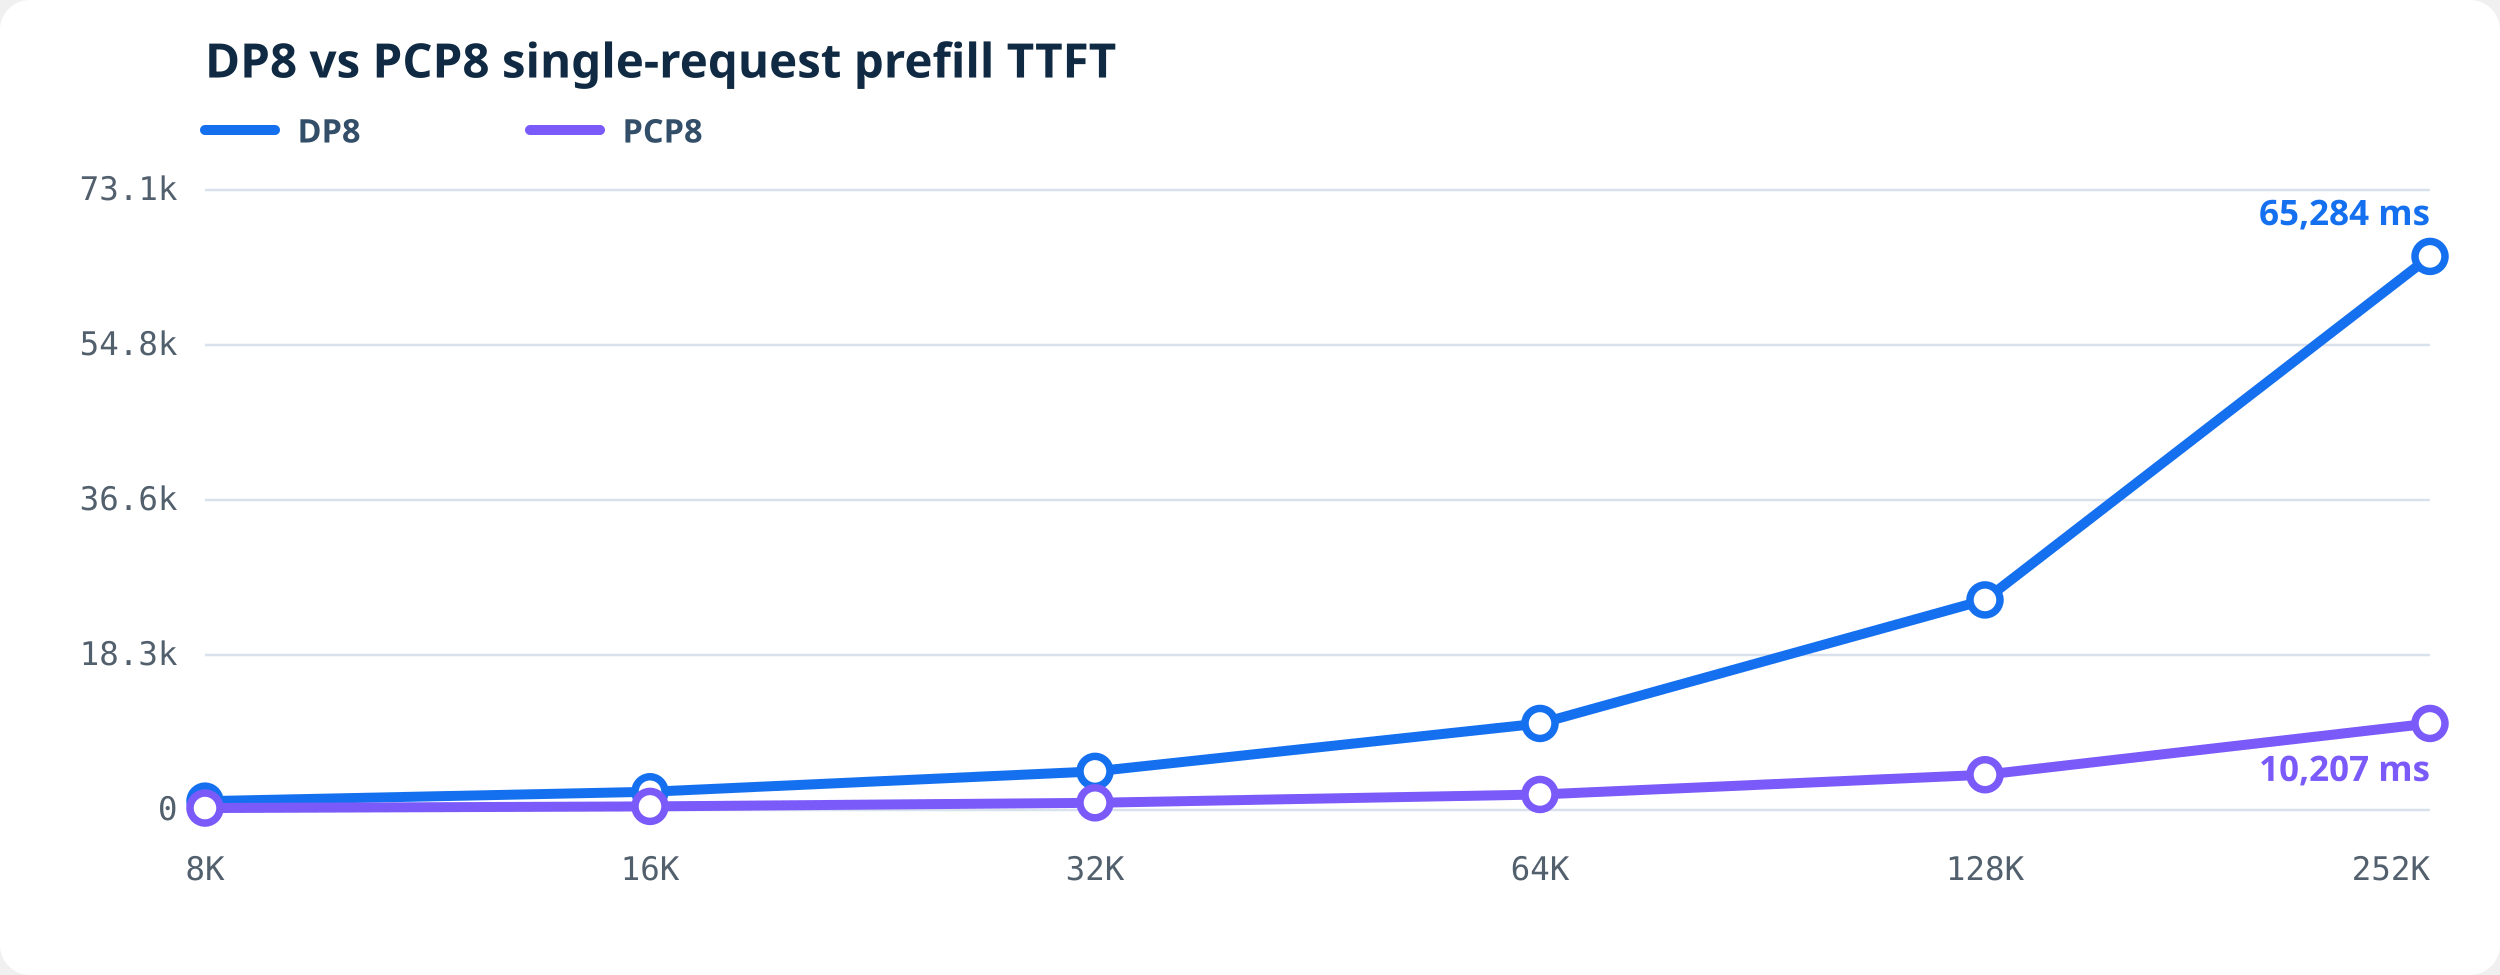
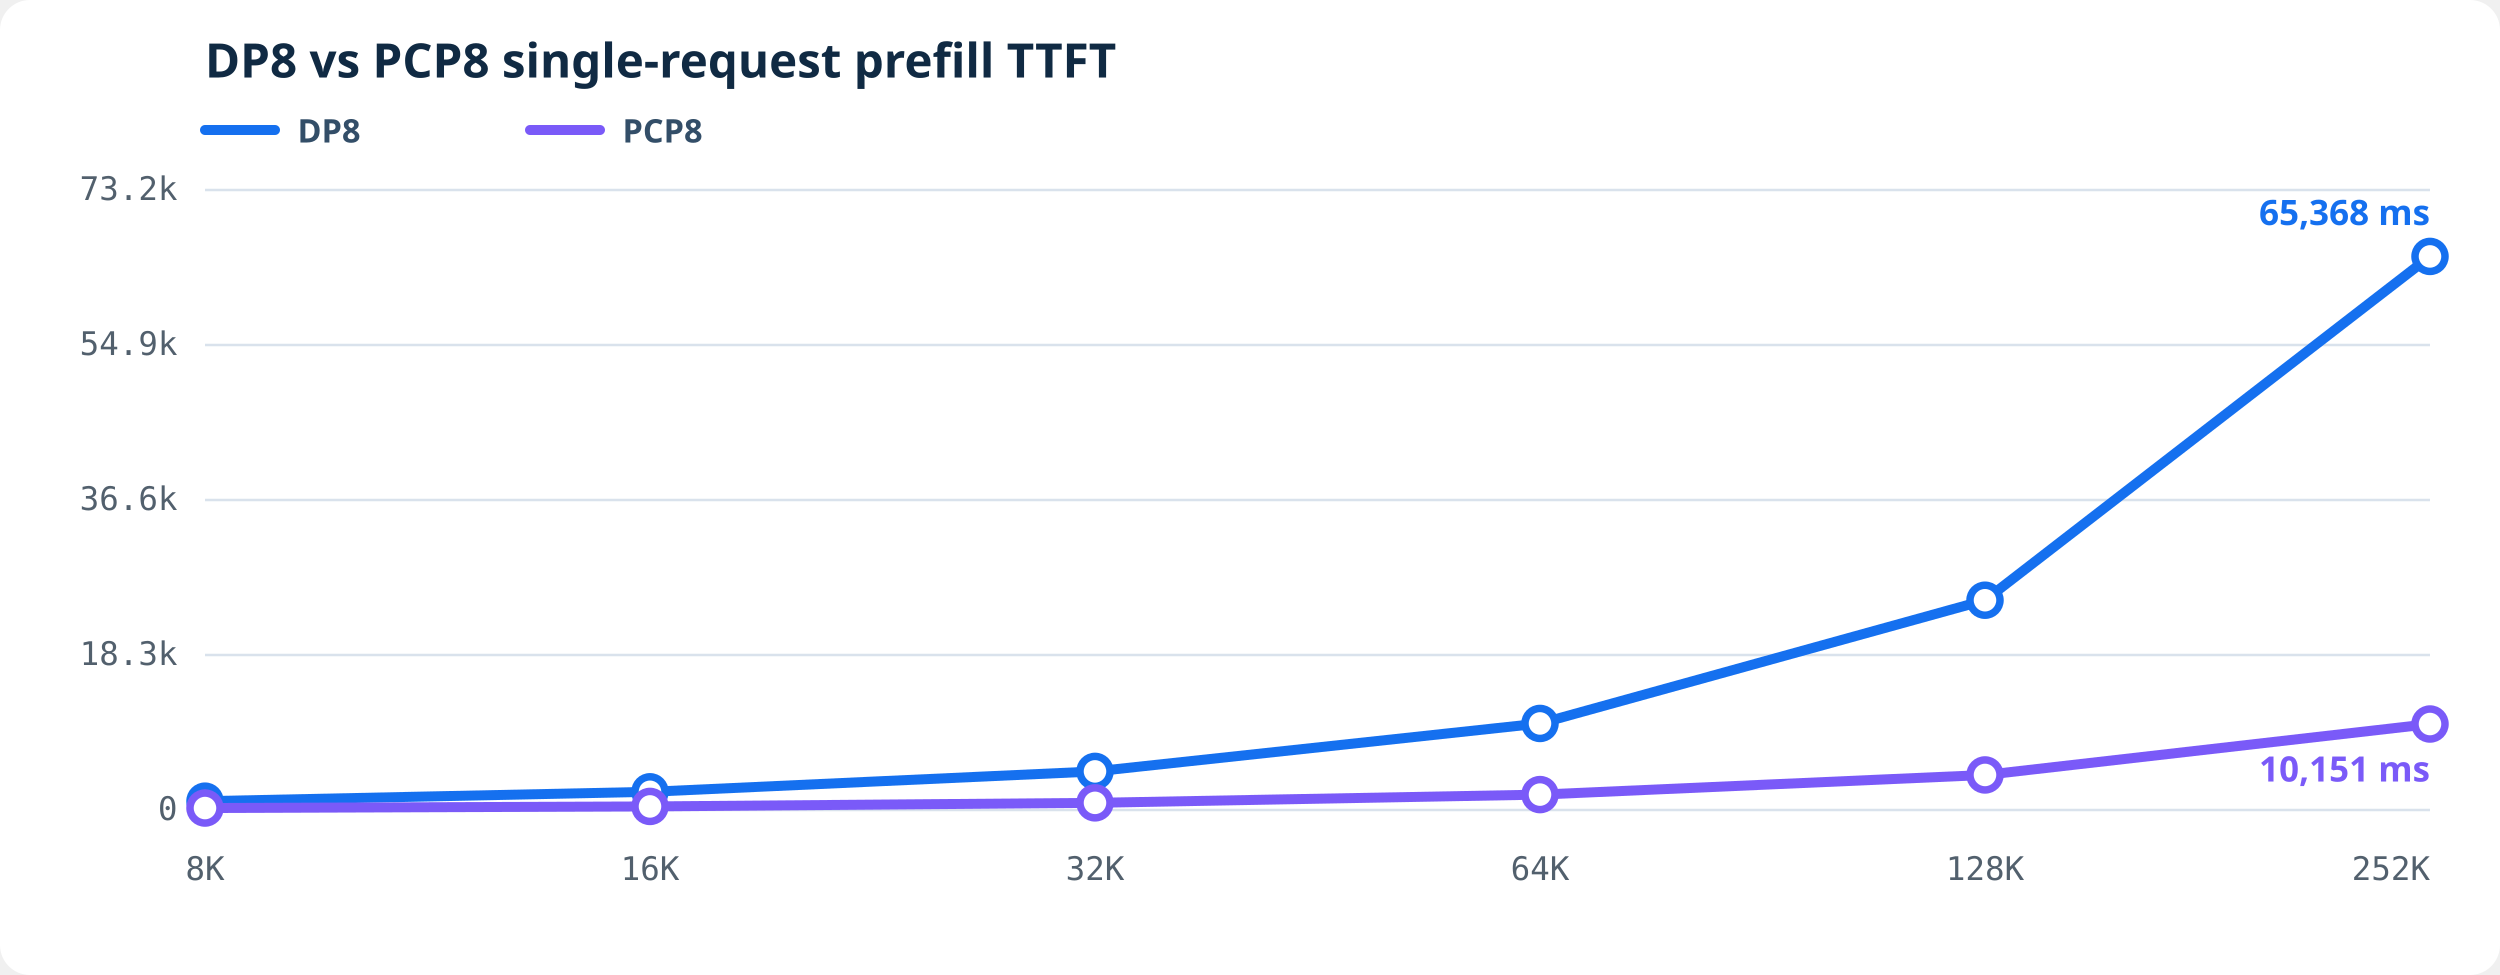
<svg xmlns="http://www.w3.org/2000/svg" viewBox="0 0 1000 390" role="img" aria-labelledby="prefill-ttft-title prefill-ttft-desc">
  <style>.bg{fill:#fff}.grid{stroke:#d9e2ec;stroke-width:1}.axis{fill:#52606d;font:13px ui-monospace,SFMono-Regular,Consolas,monospace}.heading{fill:#102a43;font:600 19px system-ui,sans-serif}.line{fill:none;stroke-width:4;stroke-linejoin:round;stroke-linecap:round}.dot{fill:#fff;stroke-width:3}.latest{stroke-width:3}.legend{fill:#334e68;font:600 13px system-ui,sans-serif}.value{font:600 14px system-ui,sans-serif}</style>
  <rect class="bg" width="1000" height="390" rx="12" />
  <text class="heading" x="82" y="31">DP8 vs PCP8 single-request prefill TTFT</text>
  <line x1="82" y1="52" x2="110" y2="52" stroke="#1570ef" stroke-width="4" stroke-linecap="round" />
  <text class="legend" x="119" y="57">DP8</text>
  <line x1="212" y1="52" x2="240" y2="52" stroke="#7a5af8" stroke-width="4" stroke-linecap="round" />
  <text class="legend" x="249" y="57">PCP8</text>
  <line class="grid" x1="82" y1="324.00" x2="972" y2="324.00" />
  <text class="axis" text-anchor="end" x="71" y="328.00">0</text>
  <line class="grid" x1="82" y1="262.00" x2="972" y2="262.00" />
  <text class="axis" text-anchor="end" x="71" y="266.00">18.3k</text>
  <line class="grid" x1="82" y1="200.00" x2="972" y2="200.00" />
  <text class="axis" text-anchor="end" x="71" y="204.00">36.6k</text>
  <line class="grid" x1="82" y1="138.00" x2="972" y2="138.00" />
-   <text class="axis" text-anchor="end" x="71" y="142.00">54.8k</text>
+   <text class="axis" text-anchor="end" x="71" y="142.00">54.9k</text>
  <line class="grid" x1="82" y1="76.00" x2="972" y2="76.00" />
-   <text class="axis" text-anchor="end" x="71" y="80.00">73.1k</text>
+   <text class="axis" text-anchor="end" x="71" y="80.00">73.2k</text>
  <text class="axis" text-anchor="middle" x="82.00" y="352">8K</text>
  <text class="axis" text-anchor="middle" x="260.00" y="352">16K</text>
  <text class="axis" text-anchor="middle" x="438.00" y="352">32K</text>
  <text class="axis" text-anchor="middle" x="616.00" y="352">64K</text>
  <text class="axis" text-anchor="middle" x="794.00" y="352">128K</text>
  <text class="axis" text-anchor="end" x="972.00" y="352">252K</text>
-   <polyline class="line" stroke="#1570ef" points="82.00,320.46 260.00,316.70 438.00,308.55 616.00,289.38 794.00,239.97 972.00,102.57" />
-   <circle class="dot" fill="#fff" stroke="#1570ef" cx="82.00" cy="320.46" r="6" />
-   <circle class="dot" fill="#fff" stroke="#1570ef" cx="260.00" cy="316.70" r="6" />
-   <circle class="dot" fill="#fff" stroke="#1570ef" cx="438.00" cy="308.55" r="6" />
+   <polyline class="line" stroke="#1570ef" points="82.00,320.47 260.00,316.72 438.00,308.56 616.00,289.38 794.00,240.09 972.00,102.57" />
+   <circle class="dot" fill="#fff" stroke="#1570ef" cx="82.00" cy="320.47" r="6" />
+   <circle class="dot" fill="#fff" stroke="#1570ef" cx="260.00" cy="316.72" r="6" />
+   <circle class="dot" fill="#fff" stroke="#1570ef" cx="438.00" cy="308.56" r="6" />
  <circle class="dot" fill="#fff" stroke="#1570ef" cx="616.00" cy="289.38" r="6" />
-   <circle class="dot" fill="#fff" stroke="#1570ef" cx="794.00" cy="239.97" r="6" />
+   <circle class="dot" fill="#fff" stroke="#1570ef" cx="794.00" cy="240.09" r="6" />
  <circle class="dot latest" fill="#1570ef" stroke="#1570ef" cx="972.00" cy="102.57" r="6" />
-   <text class="value" fill="#1570ef" text-anchor="end" x="972.00" y="90.00">65,284 ms</text>
-   <polyline class="line" stroke="#7a5af8" points="82.00,323.22 260.00,322.56 438.00,321.12 616.00,317.79 794.00,309.89 972.00,289.38" />
+   <text class="value" fill="#1570ef" text-anchor="end" x="972.00" y="90.00">65,368 ms</text>
+   <polyline class="line" stroke="#7a5af8" points="82.00,323.22 260.00,322.57 438.00,321.14 616.00,317.84 794.00,309.98 972.00,289.61" />
  <circle class="dot" fill="#fff" stroke="#7a5af8" cx="82.00" cy="323.22" r="6" />
-   <circle class="dot" fill="#fff" stroke="#7a5af8" cx="260.00" cy="322.56" r="6" />
-   <circle class="dot" fill="#fff" stroke="#7a5af8" cx="438.00" cy="321.12" r="6" />
-   <circle class="dot" fill="#fff" stroke="#7a5af8" cx="616.00" cy="317.79" r="6" />
-   <circle class="dot" fill="#fff" stroke="#7a5af8" cx="794.00" cy="309.89" r="6" />
-   <circle class="dot latest" fill="#7a5af8" stroke="#7a5af8" cx="972.00" cy="289.38" r="6" />
-   <text class="value" fill="#7a5af8" text-anchor="end" x="972.00" y="312.38">10,207 ms</text>
+   <circle class="dot" fill="#fff" stroke="#7a5af8" cx="260.00" cy="322.57" r="6" />
+   <circle class="dot" fill="#fff" stroke="#7a5af8" cx="438.00" cy="321.14" r="6" />
+   <circle class="dot" fill="#fff" stroke="#7a5af8" cx="616.00" cy="317.84" r="6" />
+   <circle class="dot" fill="#fff" stroke="#7a5af8" cx="794.00" cy="309.98" r="6" />
+   <circle class="dot latest" fill="#7a5af8" stroke="#7a5af8" cx="972.00" cy="289.61" r="6" />
+   <text class="value" fill="#7a5af8" text-anchor="end" x="972.00" y="312.61">10,151 ms</text>
</svg>
